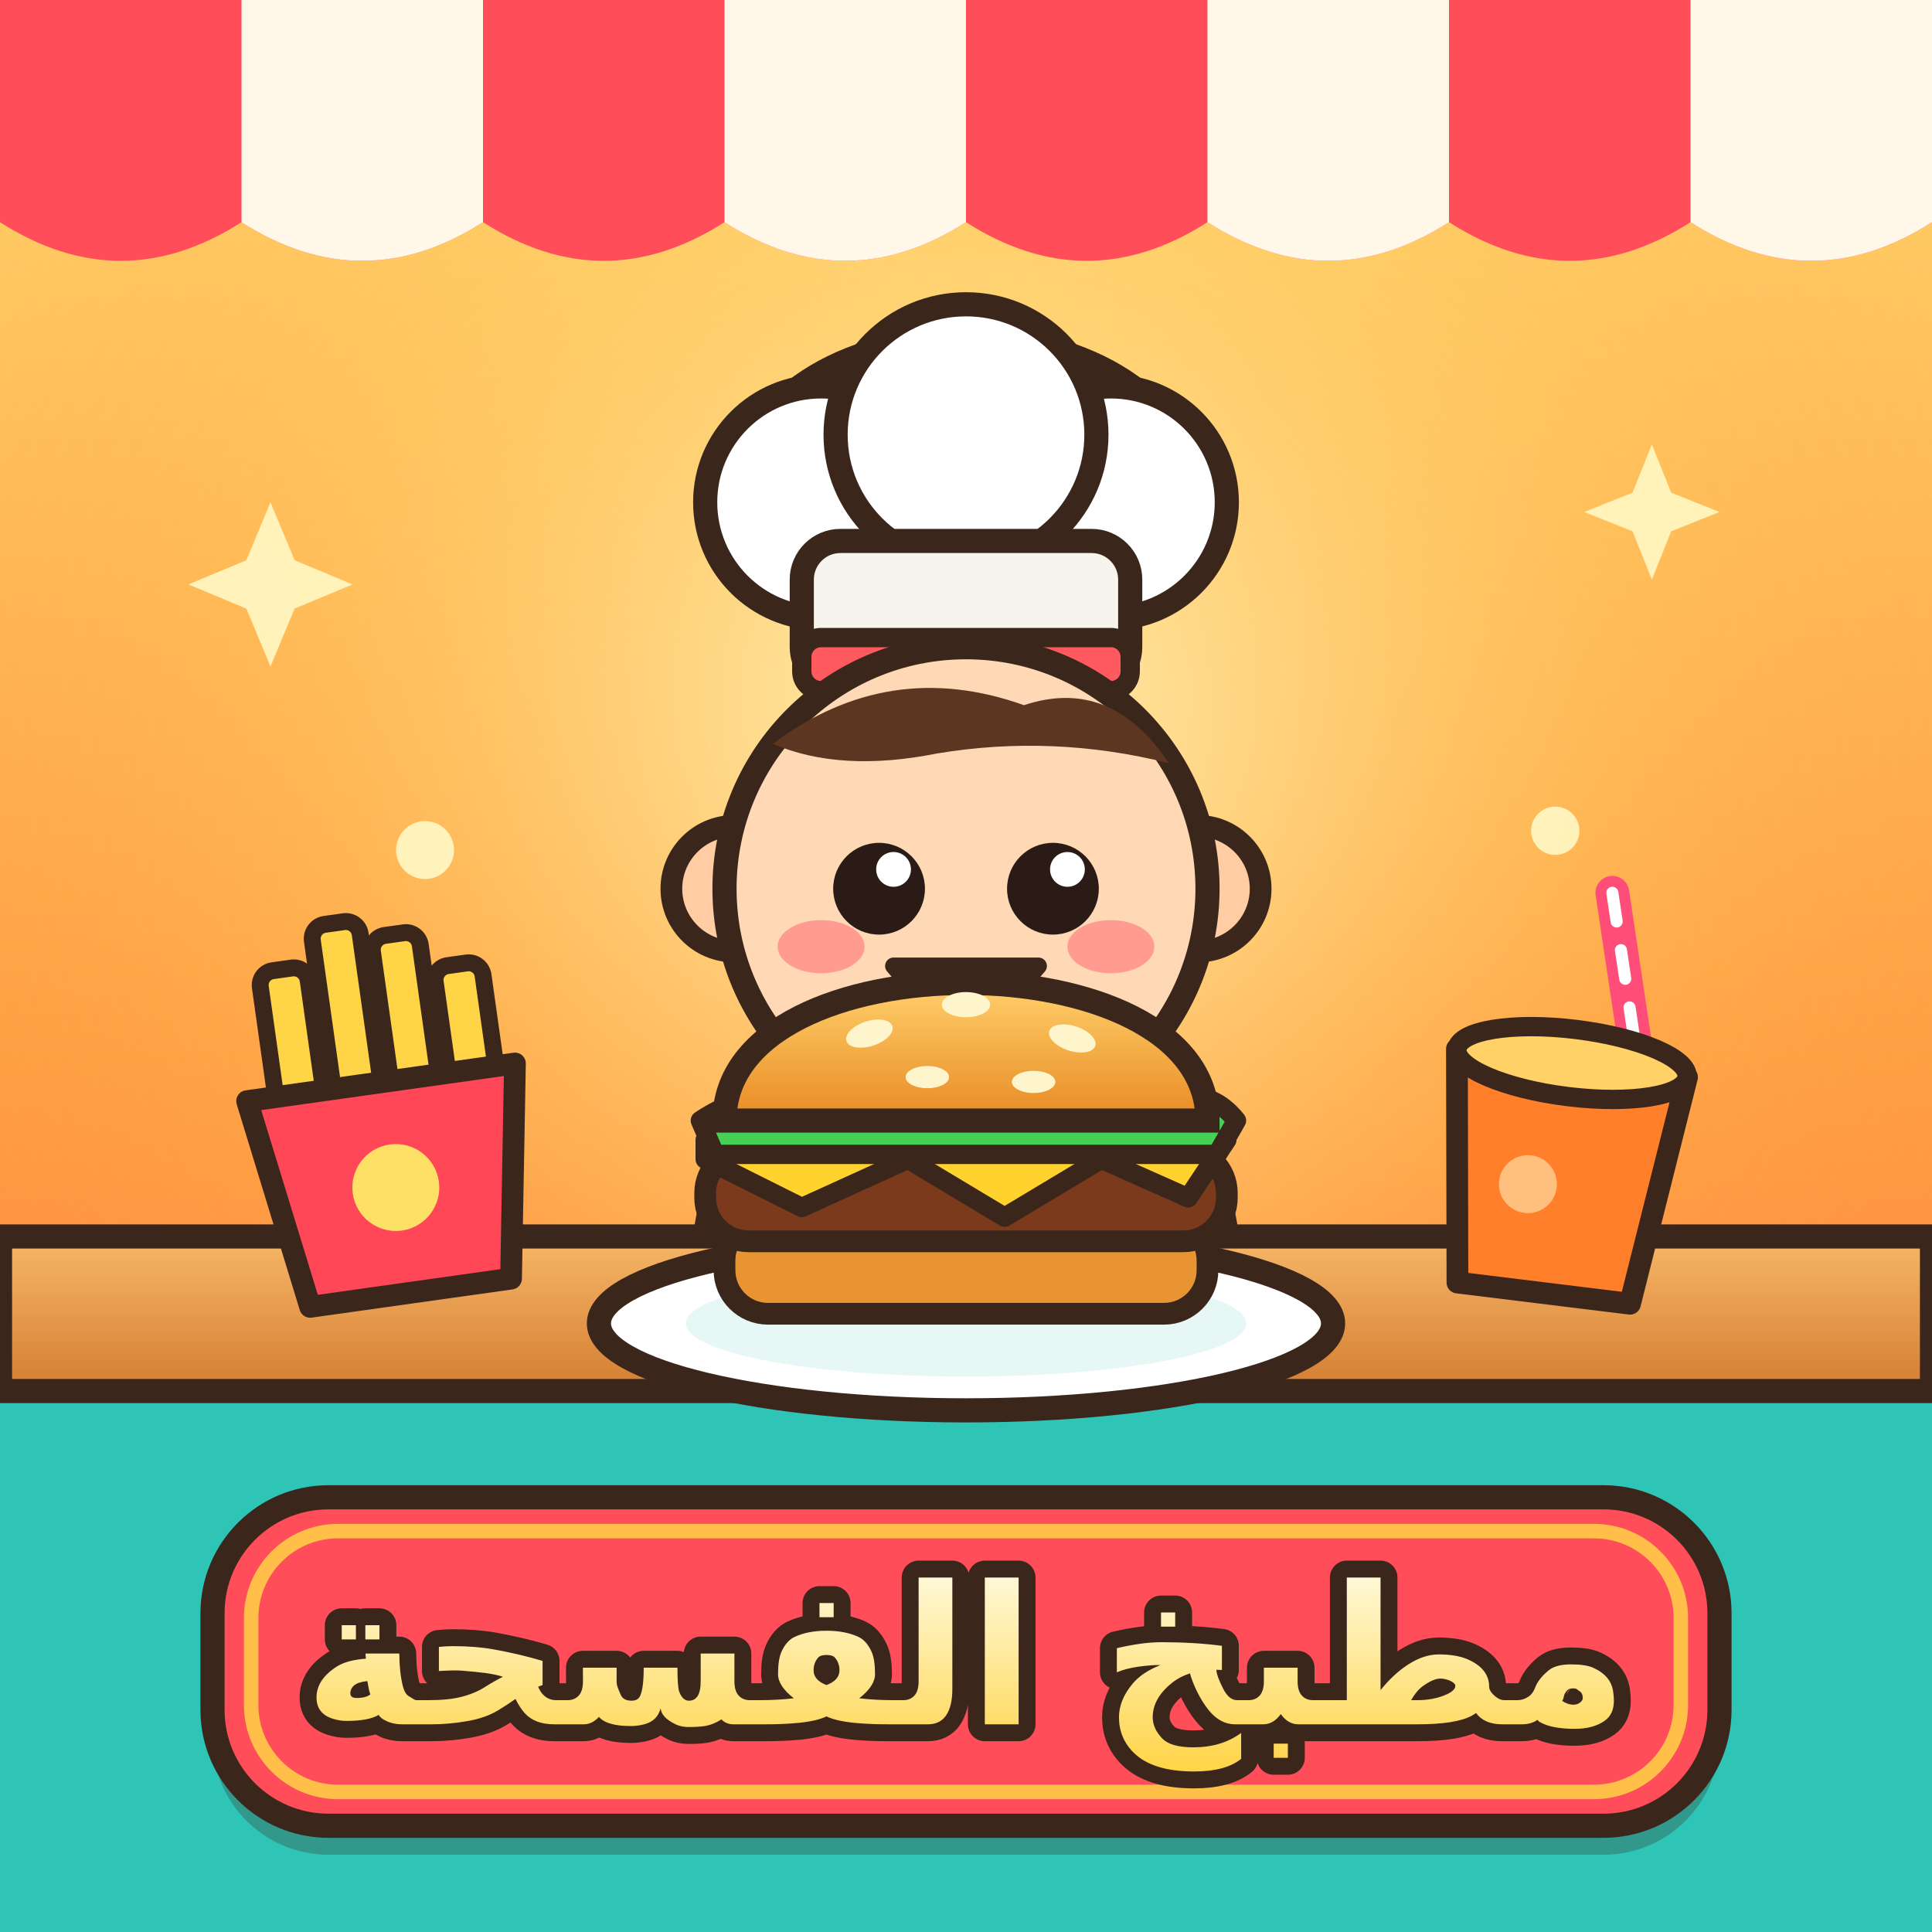
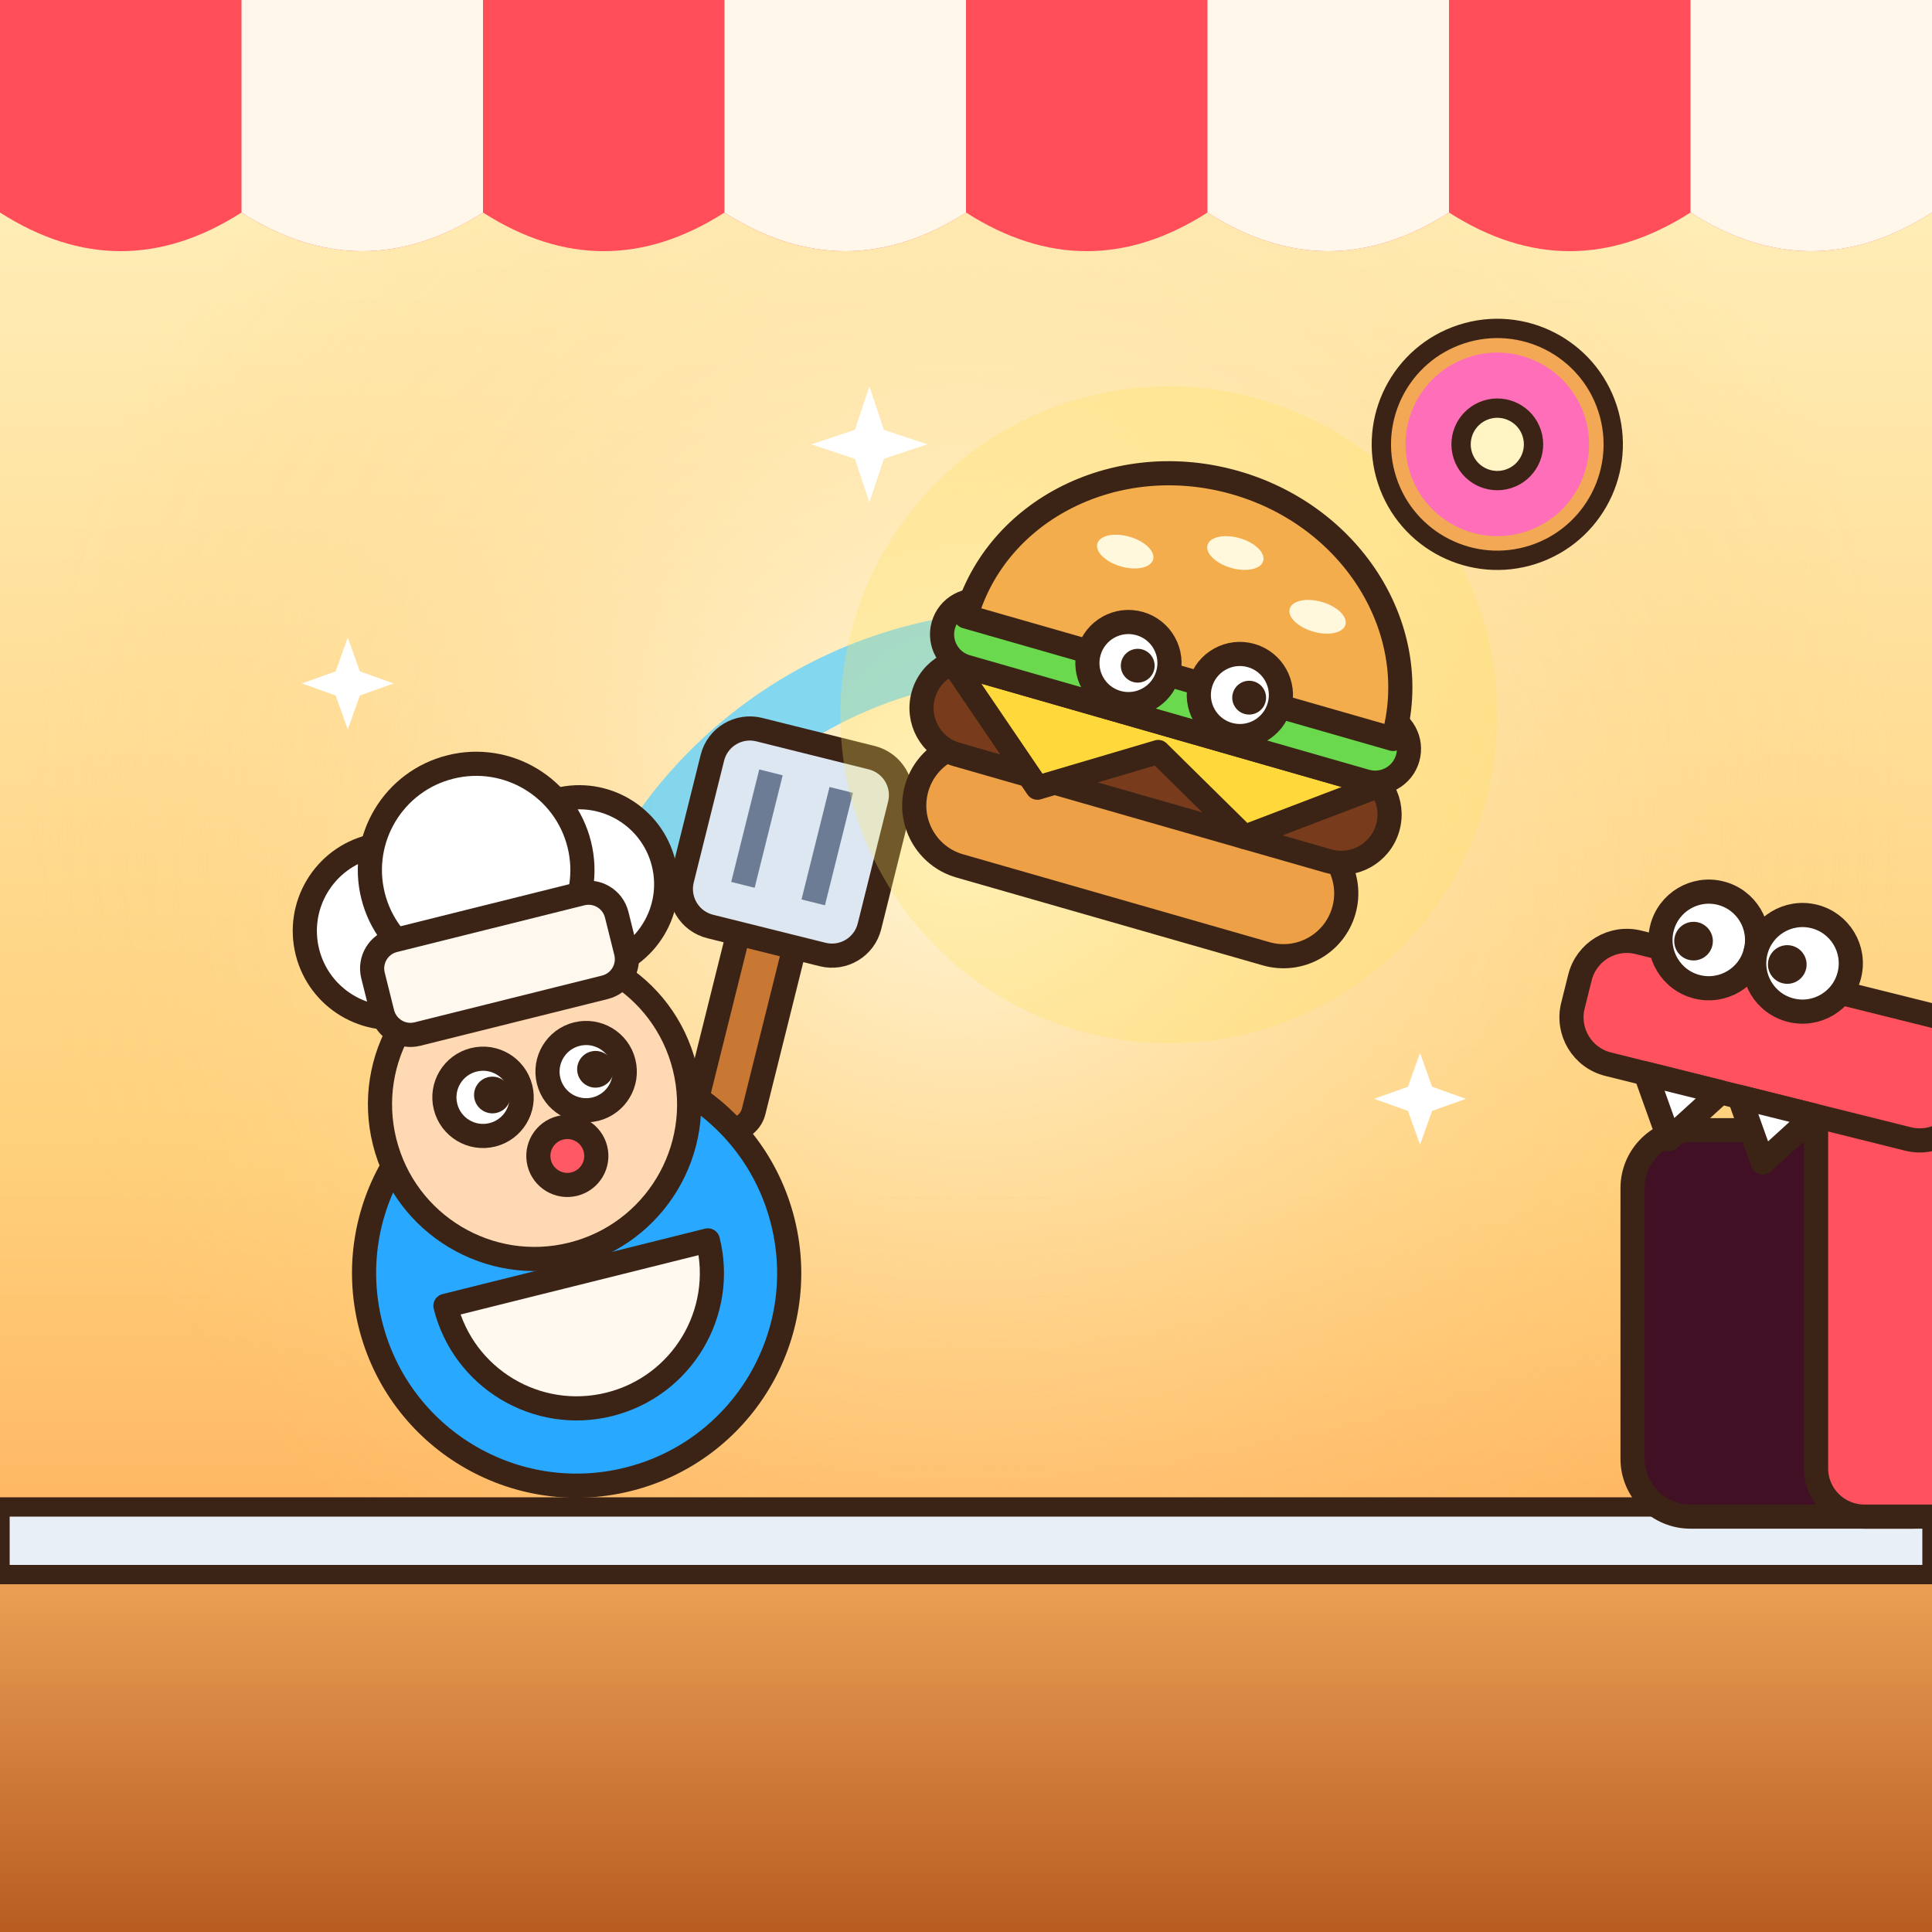
- <svg xmlns="http://www.w3.org/2000/svg" viewBox="0 0 400 400">
+ <svg xmlns="http://www.w3.org/2000/svg" viewBox="0 0 400 400" width="400" height="400">
  <defs>
    <linearGradient id="bg" x1="0" y1="0" x2="0" y2="1">
-       <stop offset="0%" stop-color="#ffd56b" />
-       <stop offset="55%" stop-color="#ff9f43" />
-       <stop offset="100%" stop-color="#ff6f3c" />
+       <stop offset="0" stop-color="#fff4c4" />
+       <stop offset=".6" stop-color="#ffd07b" />
+       <stop offset="1" stop-color="#ff9947" />
    </linearGradient>
-     <radialGradient id="sun" cx="50%" cy="38%" r="55%">
-       <stop offset="0%" stop-color="#fff7c2" stop-opacity="0.95" />
-       <stop offset="60%" stop-color="#ffd56b" stop-opacity="0.25" />
-       <stop offset="100%" stop-color="#ff9f43" stop-opacity="0" />
+     <linearGradient id="ctr" x1="0" y1="0" x2="0" y2="1">
+       <stop offset="0" stop-color="#f2aa5c" />
+       <stop offset="1" stop-color="#b85c22" />
+     </linearGradient>
+     <radialGradient id="glow" cx="50%" cy="42%" r="48%">
+       <stop offset="0" stop-color="#fffbe6" stop-opacity=".9" />
+       <stop offset="1" stop-color="#ffd07b" stop-opacity="0" />
    </radialGradient>
-     <linearGradient id="counter" x1="0" y1="0" x2="0" y2="1">
-       <stop offset="0%" stop-color="#f7b767" />
-       <stop offset="100%" stop-color="#d47d32" />
-     </linearGradient>
-     <linearGradient id="bunTop" x1="0" y1="0" x2="0" y2="1">
-       <stop offset="0%" stop-color="#ffd06b" />
-       <stop offset="100%" stop-color="#e88a24" />
-     </linearGradient>
-     <linearGradient id="titleGrad" x1="0" y1="0" x2="0" y2="1">
-       <stop offset="0%" stop-color="#fff8d6" />
-       <stop offset="100%" stop-color="#ffd447" />
-     </linearGradient>
  </defs>
  <rect width="400" height="400" fill="url(#bg)" />
-   <rect width="400" height="400" fill="url(#sun)" />
-   <g>
-     <path d="M0 0 H400 V46 Q375 62 350 46 Q325 62 300 46 Q275 62 250 46 Q225 62 200 46 Q175 62 150 46 Q125 62 100 46 Q75 62 50 46 Q25 62 0 46 Z" fill="#ff4d5a" />
-     <path d="M50 0 H100 V46 Q75 62 50 46 Z M150 0 H200 V46 Q175 62 150 46 Z M250 0 H300 V46 Q275 62 250 46 Z M350 0 H400 V46 Q375 62 350 46 Z" fill="#fff8e8" />
-   </g>
-   <g fill="#fff8c4" opacity="0.9">
-     <path d="M56 104 L61 116 L73 121 L61 126 L56 138 L51 126 L39 121 L51 116 Z" />
-     <path d="M342 92 L346 102 L356 106 L346 110 L342 120 L338 110 L328 106 L338 102 Z" />
-     <circle cx="88" cy="176" r="6" />
-     <circle cx="322" cy="172" r="5" />
-   </g>
-   <g transform="translate(200, 198)">
-     <ellipse cx="0" cy="-98" rx="46" ry="30" fill="#ffffff" stroke="#3b261c" stroke-width="5" />
-     <circle cx="-30" cy="-94" r="24" fill="#ffffff" stroke="#3b261c" stroke-width="5" />
-     <circle cx="30" cy="-94" r="24" fill="#ffffff" stroke="#3b261c" stroke-width="5" />
-     <circle cx="0" cy="-108" r="27" fill="#ffffff" stroke="#3b261c" stroke-width="5" />
-     <rect x="-34" y="-86" width="68" height="30" rx="8" fill="#f7f4ee" stroke="#3b261c" stroke-width="5" />
-     <rect x="-34" y="-66" width="68" height="11" rx="4" fill="#ff5a5f" stroke="#3b261c" stroke-width="4" />
-     <circle cx="-48" cy="-14" r="13" fill="#ffcca4" stroke="#3b261c" stroke-width="4.5" />
-     <circle cx="48" cy="-14" r="13" fill="#ffcca4" stroke="#3b261c" stroke-width="4.5" />
-     <circle cx="0" cy="-14" r="50" fill="#ffd9b5" stroke="#3b261c" stroke-width="5" />
-     <path d="M-40 -44 Q-16 -62 12 -52 Q30 -58 42 -40 Q18 -46 -6 -42 Q-26 -38 -40 -44 Z" fill="#5c3621" />
-     <circle cx="-18" cy="-14" r="9.5" fill="#2b1b17" />
-     <circle cx="18" cy="-14" r="9.5" fill="#2b1b17" />
-     <circle cx="-15" cy="-18" r="3.6" fill="#ffffff" />
-     <circle cx="21" cy="-18" r="3.6" fill="#ffffff" />
-     <ellipse cx="-30" cy="-2" rx="9" ry="5.5" fill="#ff8383" opacity="0.72" />
-     <ellipse cx="30" cy="-2" rx="9" ry="5.5" fill="#ff8383" opacity="0.72" />
-     <path d="M-15 2 Q0 20 15 2 Z" fill="#c93b4b" stroke="#3b261c" stroke-width="3.5" stroke-linejoin="round" />
-     <path d="M-8 10 Q0 15 8 10" fill="#ff8fa3" />
-     <rect x="-54" y="32" width="108" height="72" rx="28" fill="#ffffff" stroke="#3b261c" stroke-width="5" />
-     <rect x="-36" y="38" width="72" height="66" rx="14" fill="#ff5a5f" stroke="#3b261c" stroke-width="4.5" />
-     <rect x="-24" y="64" width="48" height="22" rx="8" fill="#ffe066" stroke="#3b261c" stroke-width="3.5" />
-   </g>
-   <rect x="0" y="264" width="400" height="136" fill="#2ec4b6" />
-   <rect x="0" y="256" width="400" height="32" fill="url(#counter)" stroke="#3b261c" stroke-width="5" />
-   <g transform="translate(80, 232) rotate(-8)">
-     <g fill="#ffd447" stroke="#3b261c" stroke-width="3.5">
-       <rect x="-22" y="-34" width="10" height="36" rx="3" />
-       <rect x="-10" y="-42" width="10" height="44" rx="3" />
-       <rect x="2" y="-38" width="10" height="40" rx="3" />
-       <rect x="14" y="-30" width="10" height="32" rx="3" />
-     </g>
-     <path d="M-28 -8 L28 -8 L21 36 L-21 36 Z" fill="#ff4757" stroke="#3b261c" stroke-width="4.5" stroke-linejoin="round" />
-     <circle cx="0" cy="14" r="9" fill="#ffe066" />
-   </g>
-   <g transform="translate(200, 250)">
-     <ellipse cx="0" cy="24" rx="76" ry="18" fill="#ffffff" stroke="#3b261c" stroke-width="5" />
-     <ellipse cx="0" cy="24" rx="58" ry="11" fill="#e6f7f5" />
-     <rect x="-50" y="2" width="100" height="20" rx="9" fill="#e89432" stroke="#3b261c" stroke-width="4.5" />
-     <rect x="-54" y="-12" width="108" height="19" rx="9" fill="#7c3a1d" stroke="#3b261c" stroke-width="4.5" />
-     <path d="M-54 -14 H54 L46 -2 L28 -10 L8 2 L-12 -10 L-34 0 L-54 -10 Z" fill="#ffd22e" stroke="#3b261c" stroke-width="4" stroke-linejoin="round" />
-     <path d="M-55 -18 Q-40 -28 -25 -18 Q-10 -28 5 -18 Q20 -28 35 -18 Q48 -28 56 -18 L52 -11 H-52 Z" fill="#46d156" stroke="#3b261c" stroke-width="4" stroke-linejoin="round" />
-     <path d="M-50 -18 C-50 -56 50 -56 50 -18 Z" fill="url(#bunTop)" stroke="#3b261c" stroke-width="5" />
-     <g fill="#fff5cc">
-       <ellipse cx="-20" cy="-36" rx="5" ry="2.6" transform="rotate(-18 -20 -36)" />
-       <ellipse cx="0" cy="-42" rx="5" ry="2.6" />
-       <ellipse cx="22" cy="-35" rx="5" ry="2.6" transform="rotate(18 22 -35)" />
-       <ellipse cx="-8" cy="-27" rx="4.5" ry="2.3" />
-       <ellipse cx="14" cy="-26" rx="4.5" ry="2.3" />
+   <rect width="400" height="400" fill="url(#glow)" />
+   <path d="M0 0H400V44Q375 60 350 44Q325 60 300 44Q275 60 250 44Q225 60 200 44Q175 60 150 44Q125 60 100 44Q75 60 50 44Q25 60 0 44Z" fill="#ff4d5a" />
+   <path d="M50 0H100V44Q75 60 50 44ZM150 0H200V44Q175 60 150 44ZM250 0H300V44Q275 60 250 44ZM350 0H400V44Q375 60 350 44Z" fill="#fff8ea" />
+   <rect y="316" width="400" height="84" fill="url(#ctr)" />
+   <rect y="312" width="400" height="14" fill="#e8eff7" stroke="#3b2416" stroke-width="4" />
+   <g transform="translate(332 224)" stroke="#3b2416" stroke-width="5" stroke-linejoin="round">
+     <rect x="6" y="10" width="70" height="80" rx="12" fill="#421024" />
+     <rect x="44" y="0" width="36" height="90" rx="10" fill="#ff525e" />
+     <g transform="rotate(14 48 6)">
+       <rect x="-10" y="-18" width="84" height="26" rx="10" fill="#ff525e" />
+       <polygon points="8,8 16,20 24,8" fill="#fff" />
+       <polygon points="28,8 36,20 44,8" fill="#fff" />
+       <circle cx="14" cy="-22" r="10" fill="#fff" />
+       <circle cx="34" cy="-22" r="10" fill="#fff" />
+       <circle cx="11" cy="-21" r="4" fill="#3b2416" stroke="none" />
+       <circle cx="31" cy="-21" r="4" fill="#3b2416" stroke="none" />
    </g>
  </g>
-   <g transform="translate(324, 232) rotate(7)">
-     <path d="M4 -48 L14 -12" stroke="#ff4d79" stroke-width="7" stroke-linecap="round" />
-     <path d="M4 -48 L14 -12" stroke="#ffffff" stroke-width="2.5" stroke-dasharray="6 6" stroke-linecap="round" />
-     <path d="M-24 -12 L24 -12 L18 36 L-18 36 Z" fill="#ff7f2a" stroke="#3b261c" stroke-width="4.5" stroke-linejoin="round" />
-     <ellipse cx="0" cy="-12" rx="24" ry="7" fill="#ffd166" stroke="#3b261c" stroke-width="4" />
-     <circle cx="-6" cy="14" r="6" fill="#fff4c4" opacity="0.55" />
+   <path d="M128 190 A92 92 0 0 1 224 134" fill="none" stroke="#5ad0ff" stroke-width="14" stroke-linecap="round" opacity=".75" />
+   <g transform="translate(116 250) rotate(-14)" stroke="#3b2416" stroke-width="5" stroke-linejoin="round">
+     <g transform="translate(36 -8) rotate(28)">
+       <rect x="-6" y="-44" width="12" height="44" rx="5" fill="#c97834" />
+       <rect x="-20" y="-82" width="40" height="42" rx="8" fill="#dde7f2" />
+       <rect x="-10" y="-74" width="5" height="24" fill="#6c7c94" stroke="none" />
+       <rect x="5" y="-74" width="5" height="24" fill="#6c7c94" stroke="none" />
+     </g>
+     <circle cx="0" cy="14" r="44" fill="#29a8ff" />
+     <path d="M-28 14 H28 A28 28 0 0 1 -28 14 Z" fill="#fff9f0" />
+     <circle cx="0" cy="-22" r="32" fill="#ffd9b3" />
+     <circle cx="-10" cy="-26" r="8" fill="#fff" />
+     <circle cx="12" cy="-26" r="8" fill="#fff" />
+     <circle cx="-8" cy="-26" r="3.8" fill="#3b2416" stroke="none" />
+     <circle cx="14" cy="-26" r="3.8" fill="#3b2416" stroke="none" />
+     <circle cx="4" cy="-10" r="6" fill="#ff5964" />
+     <circle cx="-20" cy="-64" r="18" fill="#fff" />
+     <circle cx="20" cy="-64" r="18" fill="#fff" />
+     <circle cx="0" cy="-72" r="22" fill="#fff" />
+     <rect x="-26" y="-62" width="52" height="20" rx="6" fill="#fff8ef" />
  </g>
-   <g transform="translate(200, 344)">
-     <rect x="-156" y="-34" width="312" height="68" rx="24" fill="#3b261c" opacity="0.28" transform="translate(0, 6)" />
-     <rect x="-156" y="-34" width="312" height="68" rx="24" fill="#ff4d5a" stroke="#3b261c" stroke-width="5" />
-     <rect x="-148" y="-27" width="296" height="54" rx="18" fill="none" stroke="#ffd447" stroke-width="3" opacity="0.85" />
-     <text x="0" y="13" text-anchor="middle" font-family="'Fredoka', 'Baloo Bhaijaan 2', 'Segoe UI', Tahoma, sans-serif" font-size="40" font-weight="700" fill="url(#titleGrad)" stroke="#3b261c" stroke-width="7" paint-order="stroke" stroke-linejoin="round">مطبخ الفسحة</text>
+   <g transform="translate(242 148) rotate(16)" stroke="#3b2416" stroke-width="5" stroke-linejoin="round">
+     <circle r="68" fill="#ffe259" fill-opacity=".28" stroke="none" />
+     <rect x="-46" y="16" width="92" height="26" rx="13" fill="#eda045" />
+     <rect x="-50" y="0" width="100" height="20" rx="10" fill="#783c1c" />
+     <polygon points="-46,2 46,2 22,20 0,8 -22,22" fill="#ffd93b" />
+     <rect x="-50" y="-12" width="100" height="14" rx="7" fill="#6ad94e" />
+     <path d="M-46 -8 A46 42 0 0 1 46 -8 Z" fill="#f4ad4c" />
+     <ellipse cx="-18" cy="-30" rx="6" ry="3.2" fill="#fff8dc" stroke="none" />
+     <ellipse cx="4" cy="-36" rx="6" ry="3.2" fill="#fff8dc" stroke="none" />
+     <ellipse cx="24" cy="-28" rx="6" ry="3.2" fill="#fff8dc" stroke="none" />
+     <circle cx="-11" cy="-8" r="8.5" fill="#fff" />
+     <circle cx="13" cy="-8" r="8.5" fill="#fff" />
+     <circle cx="-9" cy="-8" r="3.5" fill="#3b2416" stroke="none" />
+     <circle cx="15" cy="-8" r="3.5" fill="#3b2416" stroke="none" />
+   </g>
+   <g transform="translate(310 92) rotate(-18)" stroke="#3b2416" stroke-width="4">
+     <circle r="24" fill="#f2a854" />
+     <circle r="19" fill="#ff6eb8" stroke="none" />
+     <circle r="7.5" fill="#fff4c4" />
+   </g>
+   <g fill="#fff">
+     <path d="M180 80l3 9 9 3-9 3-3 9-3-9-9-3 9-3z" />
+     <path d="M72 132l2.5 7 7 2.5-7 2.5-2.5 7-2.5-7-7-2.5 7-2.5z" />
+     <path d="M294 218l2.5 7 7 2.5-7 2.5-2.5 7-2.5-7-7-2.5 7-2.5z" />
  </g>
</svg>
